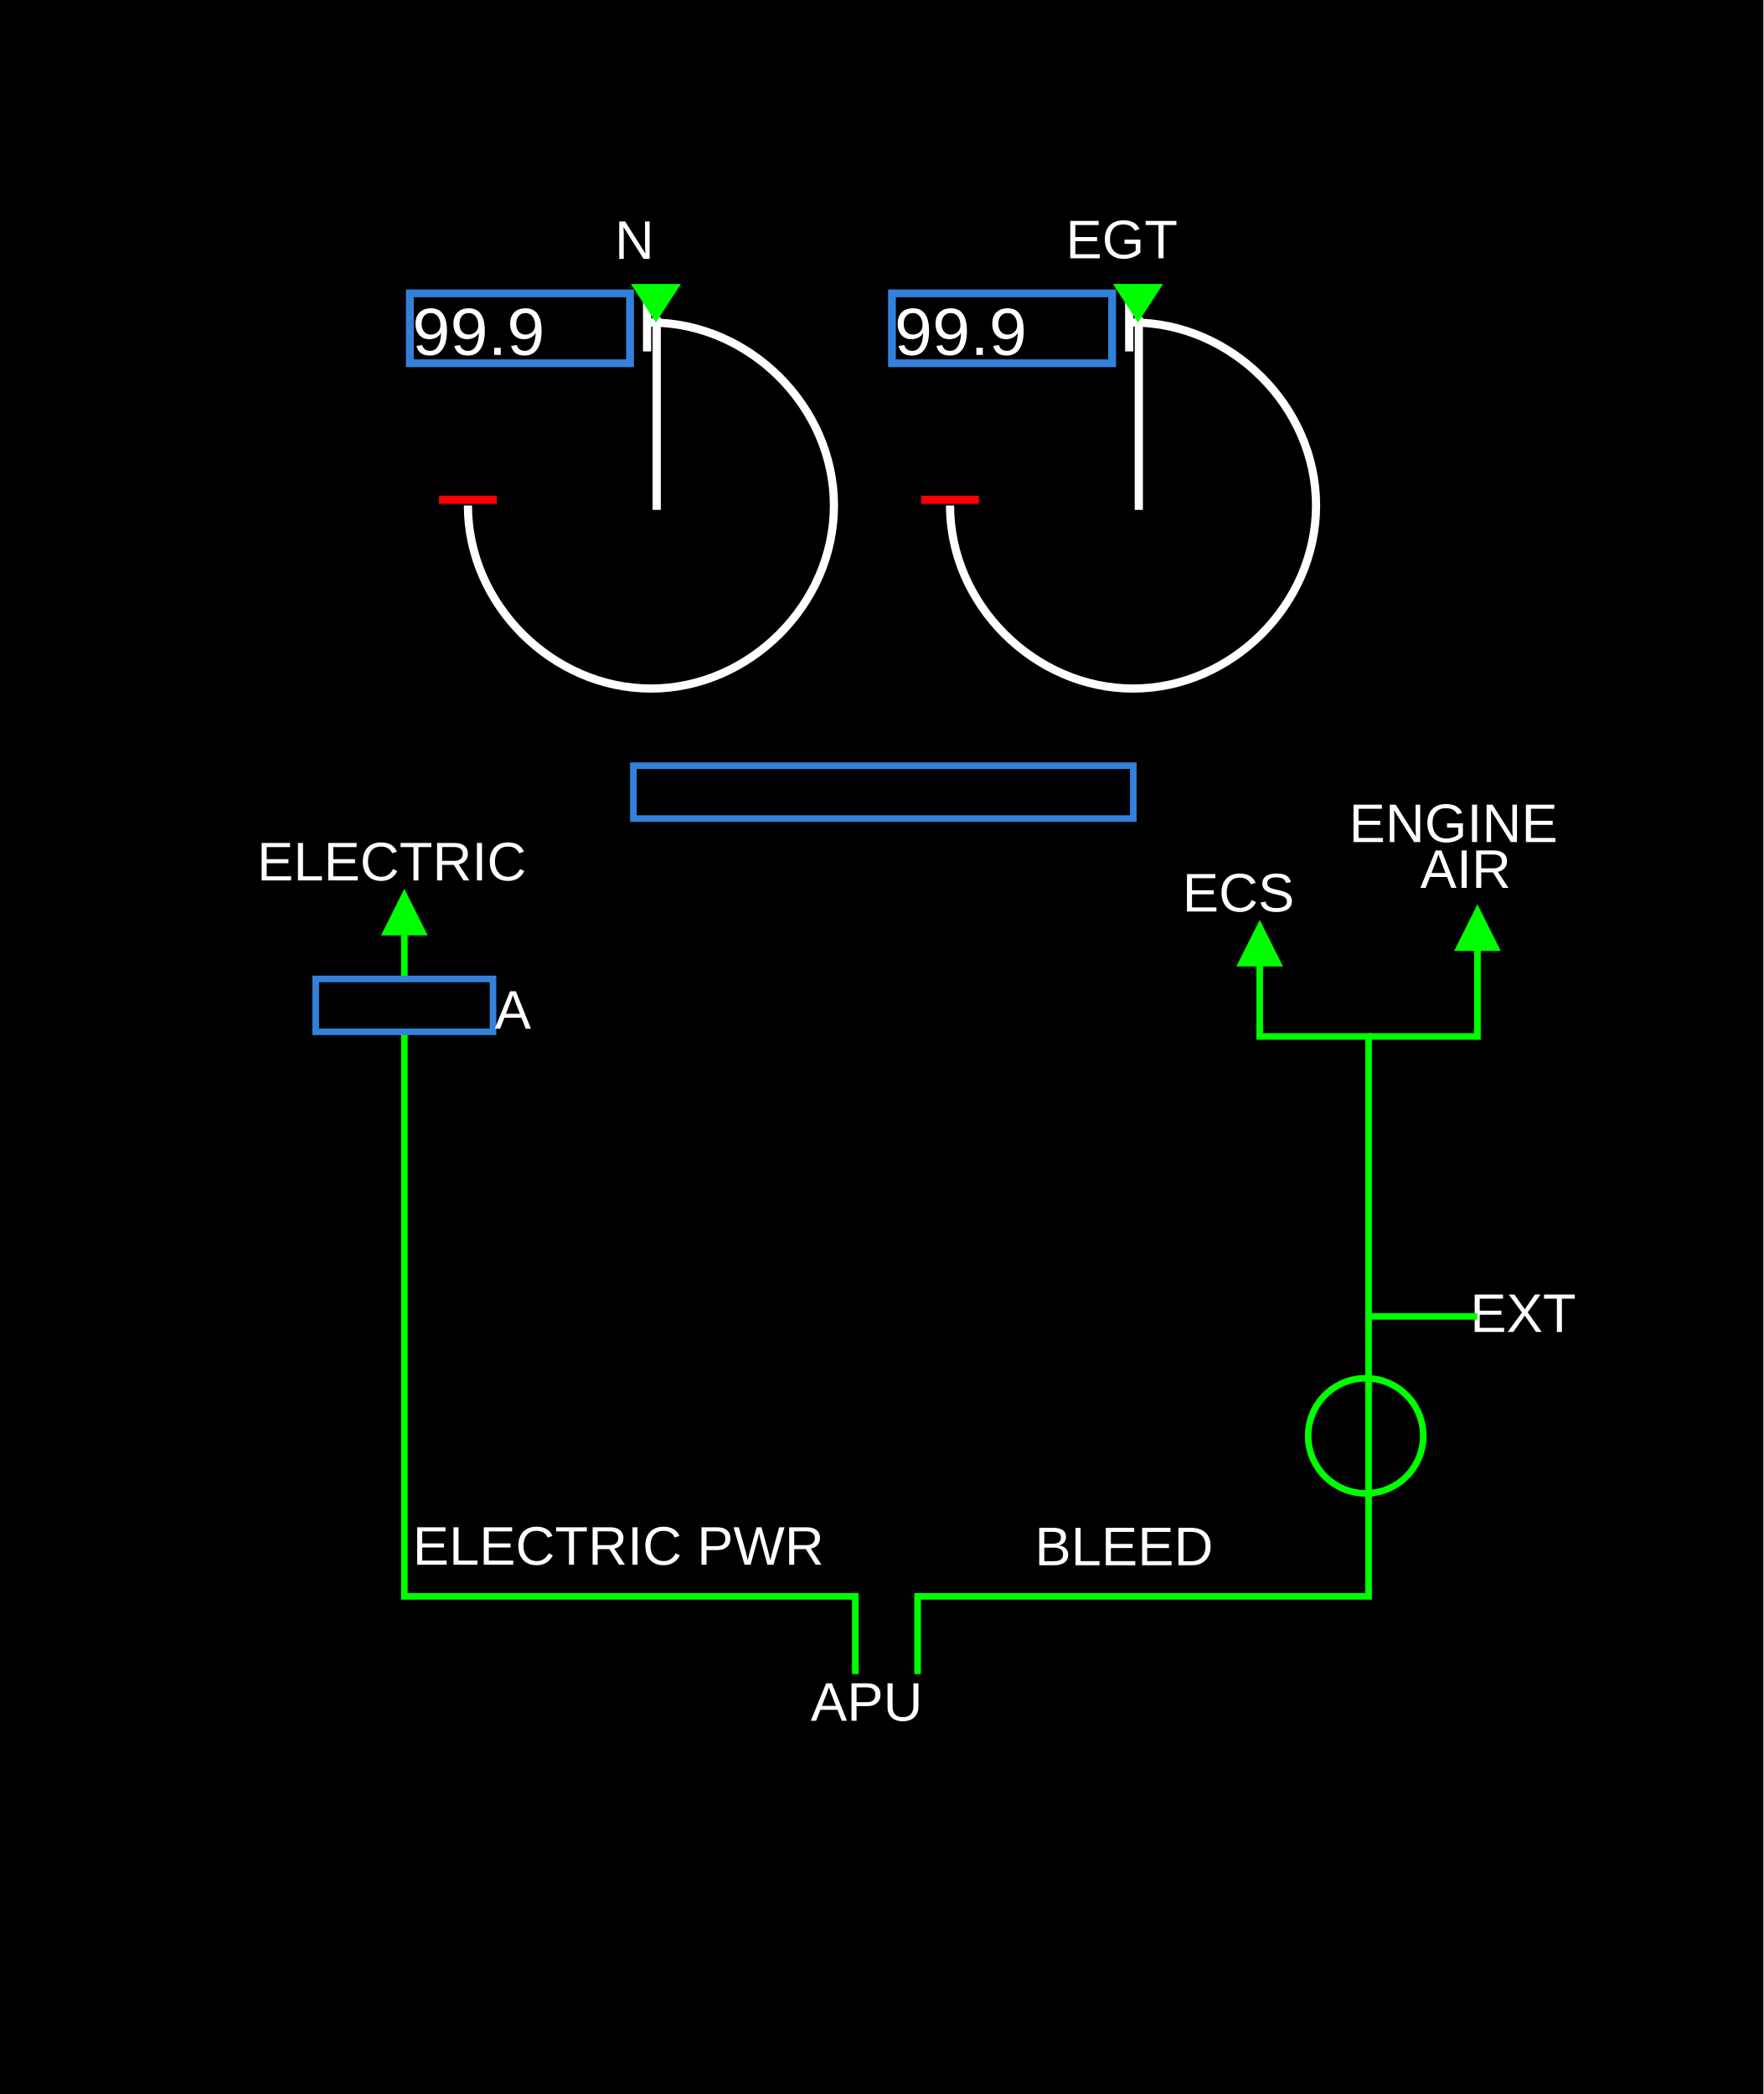
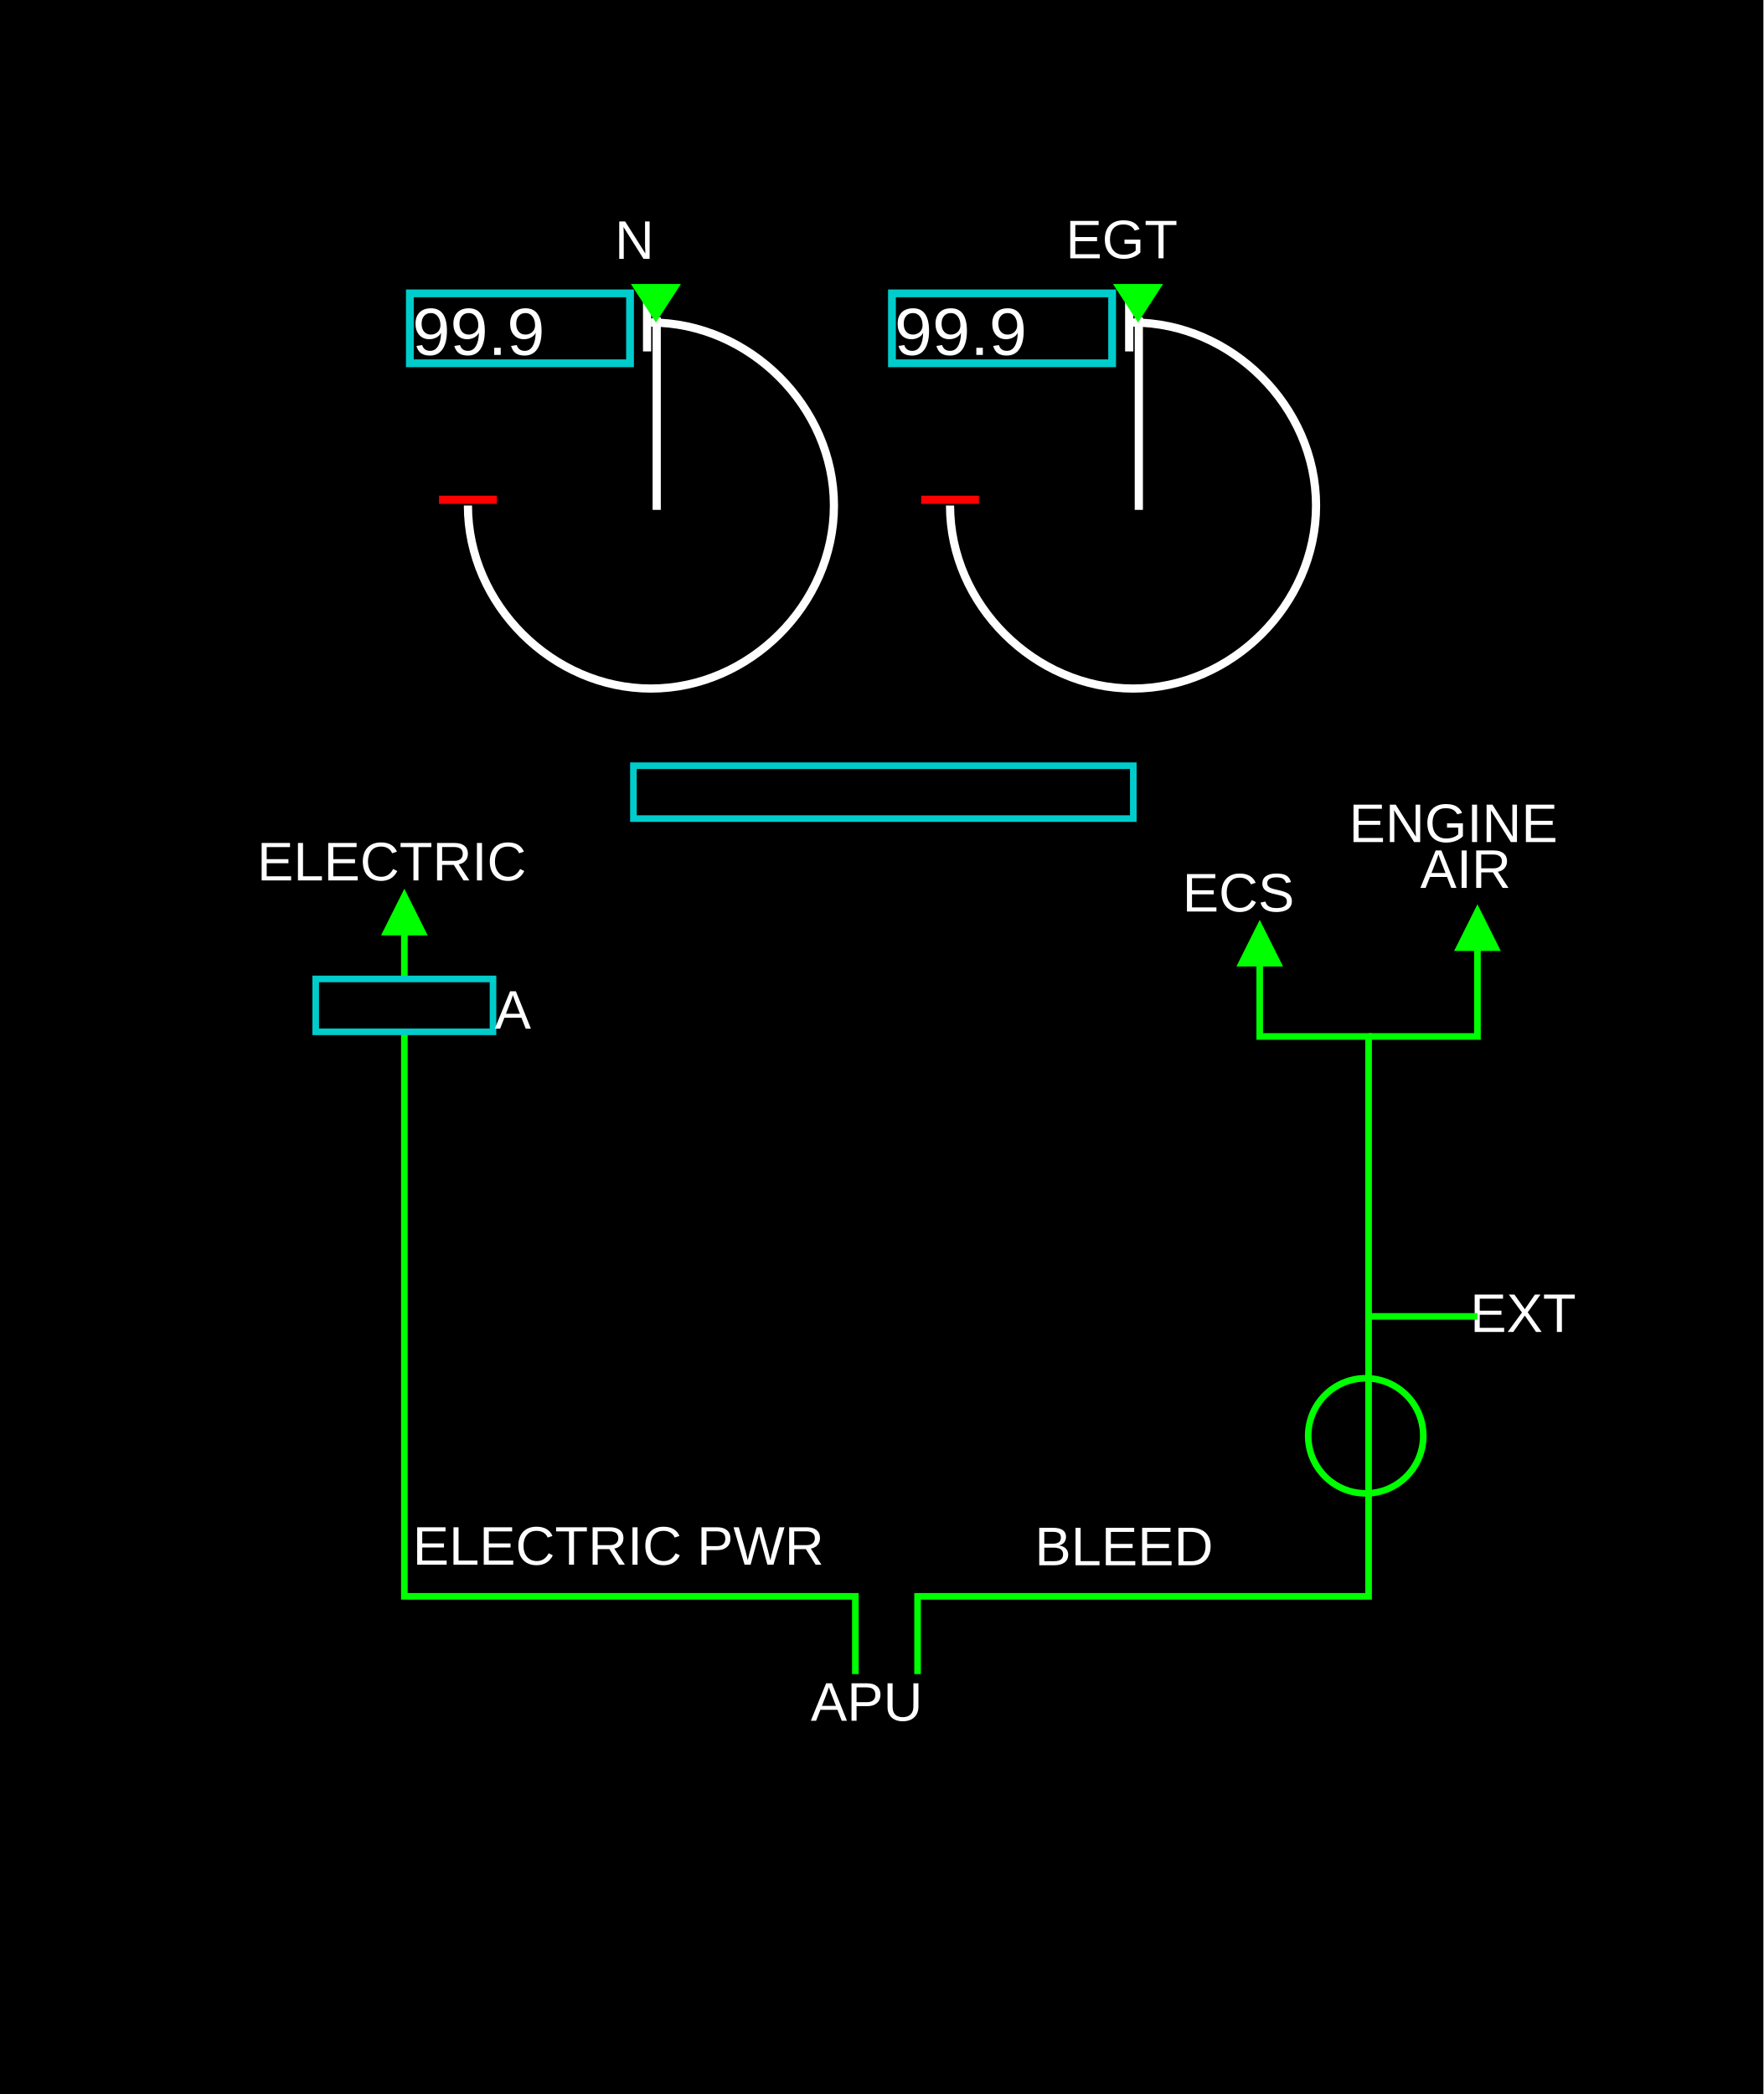
<svg xmlns="http://www.w3.org/2000/svg" id="svg2" version="1.1" width="800" height="950" viewBox="0 0 800 950">
  <defs id="defs6" />
  <rect style="fill:#000000;fill-opacity:1;stroke:none;stroke-width:3.796;stroke-miterlimit:4;stroke-dasharray:none;stroke-opacity:1" id="rect4268" width="800" height="950" x="0" y="3.0517578e-05" />
  <g id="g4550" transform="matrix(1.747894,0,0,1.747894,116.1505,88.24888)">
-     <rect y="25.655" x="39.927" height="18.147" width="57.147" id="rect3596-3-6-7-5" style="fill:none;fill-rule:evenodd;stroke:#3282dc;stroke-width:2.022;stroke-linecap:butt;stroke-linejoin:miter;stroke-miterlimit:4;stroke-dasharray:none;stroke-opacity:1" />
+     <rect y="25.655" x="39.927" height="18.147" width="57.147" id="rect3596-3-6-7-5" style="fill:none;fill-rule:evenodd;stroke:#00cccc;stroke-width:2.022;stroke-linecap:butt;stroke-linejoin:miter;stroke-miterlimit:4;stroke-dasharray:none;stroke-opacity:1" />
    <path id="path4473" d="m 102.5,33.228 c 25.49,-8e-6 47.5,21.776 47.5,47.5 0,25.724 -22.01,47.5 -47.5,47.5 -25.49,0 -47.5,-21.776 -47.5,-47.5" style="fill:none;stroke:#ffffff;stroke-width:2.126;stroke-miterlimit:4;stroke-dasharray:none;stroke-opacity:1" />
    <text transform="scale(1.009531,0.9905589)" xml:space="preserve" style="font-style:normal;font-variant:normal;font-weight:normal;font-stretch:normal;font-size:14.587px;line-height:125%;font-family:'Liberation Sans';-inkscape-font-specification:'Liberation Sans';text-align:start;letter-spacing:0px;word-spacing:0px;writing-mode:lr-tb;text-anchor:start;display:inline;fill:#ffffff;fill-opacity:1;stroke:none" x="94.501" y="42.027" id="readout_tq1">
      <tspan style="font-size:17.5px;text-align:end;text-anchor:end" id="tspan3800-5-1" x="94.501" y="42.027">99.9</tspan>
    </text>
    <path style="fill:none;stroke:#ffffff;stroke-width:2.126;stroke-miterlimit:4;stroke-dasharray:none" d="m 104,81.852 0,-50" id="dial_tq1" />
    <path id="path4533" d="m 101.5,25.728 0,15" style="fill:none;fill-rule:evenodd;stroke:#ffffff;stroke-width:2.126;stroke-linecap:butt;stroke-linejoin:miter;stroke-miterlimit:4;stroke-dasharray:none;stroke-opacity:1" />
    <path id="path4515-3-3" d="m 97.294,23.228 6.5,10 6.5,-10 z" style="fill:#00ff00;fill-opacity:1;fill-rule:evenodd;stroke:none;stroke-width:4;stroke-linecap:butt;stroke-linejoin:miter;stroke-miterlimit:4;stroke-dasharray:none;stroke-opacity:1" />
    <path id="path4533-6" d="m 62.5,79.228 -15,0" style="fill:none;fill-rule:evenodd;stroke:#ff0000;stroke-width:2.126;stroke-linecap:butt;stroke-linejoin:miter;stroke-miterlimit:4;stroke-dasharray:none;stroke-opacity:1" />
  </g>
  <g id="g4550-3" transform="matrix(1.747894,0,0,1.747894,334.8727,88.24888)">
-     <rect y="25.655" x="39.927" height="18.147" width="57.147" id="rect3596-3-6-7-5-6" style="fill:none;fill-rule:evenodd;stroke:#3282dc;stroke-width:2.022;stroke-linecap:butt;stroke-linejoin:miter;stroke-miterlimit:4;stroke-dasharray:none;stroke-opacity:1" />
+     <rect y="25.655" x="39.927" height="18.147" width="57.147" id="rect3596-3-6-7-5-6" style="fill:none;fill-rule:evenodd;stroke:#00cccc;stroke-width:2.022;stroke-linecap:butt;stroke-linejoin:miter;stroke-miterlimit:4;stroke-dasharray:none;stroke-opacity:1" />
    <path id="path4473-7" d="m 102.5,33.228 c 25.49,-8e-6 47.5,21.776 47.5,47.5 0,25.724 -22.01,47.5 -47.5,47.5 -25.49,0 -47.5,-21.776 -47.5,-47.5" style="fill:none;stroke:#ffffff;stroke-width:2.126;stroke-miterlimit:4;stroke-dasharray:none;stroke-opacity:1" />
    <text transform="scale(1.009531,0.9905589)" xml:space="preserve" style="font-style:normal;font-variant:normal;font-weight:normal;font-stretch:normal;font-size:14.587px;line-height:125%;font-family:'Liberation Sans';-inkscape-font-specification:'Liberation Sans';text-align:start;letter-spacing:0px;word-spacing:0px;writing-mode:lr-tb;text-anchor:start;display:inline;fill:#ffffff;fill-opacity:1;stroke:none" x="94.501" y="42.027" id="readout_tq1-5">
      <tspan style="font-size:17.5px;text-align:end;text-anchor:end" id="tspan3800-5-1-3" x="94.501" y="42.027">99.9</tspan>
    </text>
    <path style="fill:none;stroke:#ffffff;stroke-width:2.126;stroke-miterlimit:4;stroke-dasharray:none" d="m 104,81.852 0,-50" id="dial_tq1-5" />
    <path id="path4533-62" d="m 101.5,25.728 0,15" style="fill:none;fill-rule:evenodd;stroke:#ffffff;stroke-width:2.126;stroke-linecap:butt;stroke-linejoin:miter;stroke-miterlimit:4;stroke-dasharray:none;stroke-opacity:1" />
    <path id="path4515-3-3-9" d="m 97.294,23.228 6.5,10 6.5,-10 z" style="fill:#00ff00;fill-opacity:1;fill-rule:evenodd;stroke:none;stroke-width:4;stroke-linecap:butt;stroke-linejoin:miter;stroke-miterlimit:4;stroke-dasharray:none;stroke-opacity:1" />
    <path id="path4533-6-1" d="m 62.5,79.228 -15,0" style="fill:none;fill-rule:evenodd;stroke:#ff0000;stroke-width:2.126;stroke-linecap:butt;stroke-linejoin:miter;stroke-miterlimit:4;stroke-dasharray:none;stroke-opacity:1" />
  </g>
  <path style="fill:none;fill-rule:evenodd;stroke:#00ff00;stroke-width:3;stroke-linecap:butt;stroke-linejoin:miter;stroke-miterlimit:4;stroke-dasharray:none;stroke-opacity:1" d="m 183.444,416.043 0,308.18 204.611,0 0,35.278" id="path4306-6" />
  <path style="fill:#00ff00;fill-opacity:1;fill-rule:evenodd;stroke:none;stroke-width:1px;stroke-linecap:butt;stroke-linejoin:miter;stroke-opacity:1" d="m 183.444,403.195 -10.583,21.167 21.167,0 z" id="path4930" />
  <path style="fill:none;fill-opacity:1;stroke:#00ff00;stroke-width:3;stroke-miterlimit:4;stroke-dasharray:none;stroke-opacity:1" d="m 619.596,677.5 c -14.418,0 -26.105,-11.688 -26.105,-26.105 0,-14.418 11.688,-26.105 26.105,-26.105 14.418,0 26.105,11.688 26.105,26.105 0,14.418 -11.688,26.105 -26.105,26.105" id="path4868" />
  <text id="apuegt-7-2-3" y="399.426" x="186.083" style="font-style:normal;font-variant:normal;font-weight:normal;font-stretch:normal;font-size:20.05px;line-height:125%;font-family:'Liberation Sans';-inkscape-font-specification:'Liberation Sans';text-align:start;letter-spacing:0px;word-spacing:0px;writing-mode:lr-tb;text-anchor:start;display:inline;fill:#ffffff;fill-opacity:1;stroke:none" xml:space="preserve">
    <tspan y="399.426" x="186.083" id="tspan3800-5-7-6" style="font-style:normal;font-variant:normal;font-weight:normal;font-stretch:normal;font-size:24.694px;font-family:'Liberation Sans';-inkscape-font-specification:'Liberation Sans';text-align:center;text-anchor:middle">ELECTRIC</tspan>
  </text>
  <text id="apuegt-7-2-3-2" y="709.87" x="288.882" style="font-style:normal;font-variant:normal;font-weight:normal;font-stretch:normal;font-size:20.05px;line-height:125%;font-family:'Liberation Sans';-inkscape-font-specification:'Liberation Sans';text-align:start;letter-spacing:0px;word-spacing:0px;writing-mode:lr-tb;text-anchor:start;display:inline;fill:#ffffff;fill-opacity:1;stroke:none" xml:space="preserve">
    <tspan y="709.87" x="288.882" id="tspan3800-5-7-6-7" style="font-style:normal;font-variant:normal;font-weight:normal;font-stretch:normal;font-size:24.694px;font-family:'Liberation Sans';-inkscape-font-specification:'Liberation Sans';text-align:center;text-anchor:middle">ELECTRIC PWR</tspan>
  </text>
  <text id="apuegt-7-2-3-0" y="710.111" x="518.29" style="font-style:normal;font-variant:normal;font-weight:normal;font-stretch:normal;font-size:20.05px;line-height:125%;font-family:'Liberation Sans';-inkscape-font-specification:'Liberation Sans';text-align:start;letter-spacing:0px;word-spacing:0px;writing-mode:lr-tb;text-anchor:start;display:inline;fill:#ffffff;fill-opacity:1;stroke:none" xml:space="preserve">
    <tspan y="710.111" x="518.29" id="tspan3800-5-7-6-9" style="font-style:normal;font-variant:normal;font-weight:normal;font-stretch:normal;font-size:24.694px;font-family:'Liberation Sans';-inkscape-font-specification:'Liberation Sans';text-align:center;text-anchor:middle">BLEED</tspan>
  </text>
  <path style="fill:none;fill-rule:evenodd;stroke:#00ff00;stroke-width:3;stroke-linecap:butt;stroke-linejoin:miter;stroke-miterlimit:4;stroke-dasharray:none;stroke-opacity:1" d="m 416.278,759.5 0,-35.278 204.611,0 0,-254 -49.389,0 0,-42.333" id="path4306-6-6" />
  <path style="fill:#00ff00;fill-opacity:1;fill-rule:evenodd;stroke:none;stroke-width:1px;stroke-linecap:butt;stroke-linejoin:miter;stroke-opacity:1" d="m 571.5,417.306 10.583,21.167 -21.167,0 z" id="path4930-0" />
  <text id="apuegt-7-2-3-0-6" y="117.204" x="517.257" style="font-style:normal;font-variant:normal;font-weight:normal;font-stretch:normal;font-size:20.05px;line-height:125%;font-family:'Liberation Sans';-inkscape-font-specification:'Liberation Sans';text-align:start;letter-spacing:0px;word-spacing:0px;writing-mode:lr-tb;text-anchor:start;display:inline;fill:#ffffff;fill-opacity:1;stroke:none" xml:space="preserve">
    <tspan y="117.204" x="517.257" id="tspan3800-5-7-6-9-1" style="font-style:normal;font-variant:normal;font-weight:normal;font-stretch:normal;font-size:24.694px;font-family:'Liberation Sans';-inkscape-font-specification:'Liberation Sans';text-align:center;text-anchor:middle">EGT</tspan>
  </text>
  <text id="apuegt-7-2-3-8" y="117.445" x="296.175" style="font-style:normal;font-variant:normal;font-weight:normal;font-stretch:normal;font-size:20.05px;line-height:125%;font-family:'Liberation Sans';-inkscape-font-specification:'Liberation Sans';text-align:start;letter-spacing:0px;word-spacing:0px;writing-mode:lr-tb;text-anchor:start;display:inline;fill:#ffffff;fill-opacity:1;stroke:none" xml:space="preserve">
    <tspan y="117.445" x="296.175" id="tspan3800-5-7-6-79" style="font-style:normal;font-variant:normal;font-weight:normal;font-stretch:normal;font-size:24.694px;font-family:'Liberation Sans';-inkscape-font-specification:'Liberation Sans';text-align:center;text-anchor:middle">N</tspan>
  </text>
  <text id="apuegt-7-2-3-20" y="780.667" x="401.546" style="font-style:normal;font-variant:normal;font-weight:normal;font-stretch:normal;font-size:20.05px;line-height:125%;font-family:'Liberation Sans';-inkscape-font-specification:'Liberation Sans';text-align:start;letter-spacing:0px;word-spacing:0px;writing-mode:lr-tb;text-anchor:start;display:inline;fill:#ffffff;fill-opacity:1;stroke:none" xml:space="preserve">
    <tspan y="780.667" x="401.546" id="tspan3800-5-7-6-2" style="font-style:normal;font-variant:normal;font-weight:normal;font-stretch:normal;font-size:24.694px;font-family:'Liberation Sans';-inkscape-font-specification:'Liberation Sans';text-align:center;text-anchor:middle">APU</tspan>
  </text>
-   <rect style="fill:#000000;fill-opacity:1;stroke:#3282dc;stroke-width:3;stroke-miterlimit:4;stroke-dasharray:none;stroke-opacity:1" id="rect4229-9-3" width="226.784" height="23.989" x="287.362" y="347.384" />
+   <rect style="fill:#000000;fill-opacity:1;stroke:#00cccc;stroke-width:3;stroke-miterlimit:4;stroke-dasharray:none;stroke-opacity:1" id="rect4229-9-3" width="226.784" height="23.989" x="287.362" y="347.384" />
  <text id="apuegt-7-2-3-7" y="413.537" x="570.198" style="font-style:normal;font-variant:normal;font-weight:normal;font-stretch:normal;font-size:20.05px;line-height:125%;font-family:'Liberation Sans';-inkscape-font-specification:'Liberation Sans';text-align:start;letter-spacing:0px;word-spacing:0px;writing-mode:lr-tb;text-anchor:start;display:inline;fill:#ffffff;fill-opacity:1;stroke:none" xml:space="preserve">
    <tspan y="413.537" x="570.198" id="tspan3800-5-7-6-5" style="font-style:normal;font-variant:normal;font-weight:normal;font-stretch:normal;font-size:24.694px;font-family:'Liberation Sans';-inkscape-font-specification:'Liberation Sans';text-align:center;text-anchor:middle">ECS</tspan>
  </text>
-   <rect style="fill:#000000;fill-opacity:1;stroke:#3282dc;stroke-width:3;stroke-miterlimit:4;stroke-dasharray:none;stroke-opacity:1" id="rect4229-9" width="80.433" height="23.989" x="143.228" y="444.117" />
+   <rect style="fill:#000000;fill-opacity:1;stroke:#00cccc;stroke-width:3;stroke-miterlimit:4;stroke-dasharray:none;stroke-opacity:1" id="rect4229-9" width="80.433" height="23.989" x="143.228" y="444.117" />
  <text id="apuegt-7-2-3-7-3" y="466.695" x="241.033" style="font-style:normal;font-variant:normal;font-weight:normal;font-stretch:normal;font-size:20.05px;line-height:125%;font-family:'Liberation Sans';-inkscape-font-specification:'Liberation Sans';text-align:start;letter-spacing:0px;word-spacing:0px;writing-mode:lr-tb;text-anchor:start;display:inline;fill:#ffffff;fill-opacity:1;stroke:none" xml:space="preserve">
    <tspan y="466.695" x="241.033" id="tspan3800-5-7-6-5-6" style="font-style:normal;font-variant:normal;font-weight:normal;font-stretch:normal;font-size:24.694px;font-family:'Liberation Sans';-inkscape-font-specification:'Liberation Sans';text-align:center;text-anchor:middle">A</tspan>
  </text>
  <text id="apuegt-7-2-3-0-3" y="604.278" x="699.351" style="font-style:normal;font-variant:normal;font-weight:normal;font-stretch:normal;font-size:20.05px;line-height:125%;font-family:'Liberation Sans';-inkscape-font-specification:'Liberation Sans';text-align:start;letter-spacing:0px;word-spacing:0px;writing-mode:lr-tb;text-anchor:start;display:inline;fill:#ffffff;fill-opacity:1;stroke:none" xml:space="preserve">
    <tspan y="604.278" x="699.351" id="tspan3800-5-7-6-9-6" style="font-style:normal;font-variant:normal;font-weight:normal;font-stretch:normal;font-size:24.694px;font-family:'Liberation Sans';-inkscape-font-specification:'Liberation Sans';text-align:center;text-anchor:middle">EXT</tspan>
  </text>
  <path style="fill:#00ff00;fill-opacity:1;fill-rule:evenodd;stroke:none;stroke-width:1px;stroke-linecap:butt;stroke-linejoin:miter;stroke-opacity:1" d="m 670.278,410.25 10.583,21.167 -21.167,0 z" id="path4930-0-7" />
  <path style="fill:none;fill-rule:evenodd;stroke:#00ff00;stroke-width:3;stroke-linecap:butt;stroke-linejoin:miter;stroke-miterlimit:4;stroke-dasharray:none;stroke-opacity:1" d="m 620.889,470.222 49.389,0 0,-42.333" id="path4306-6-6-5" />
  <text id="apuegt-7-2-3-7-35" y="382.028" x="673.282" style="font-style:normal;font-variant:normal;font-weight:normal;font-stretch:normal;font-size:20.05px;line-height:100%;font-family:'Liberation Sans';-inkscape-font-specification:'Liberation Sans';text-align:start;letter-spacing:0px;word-spacing:0px;writing-mode:lr-tb;text-anchor:start;display:inline;fill:#ffffff;fill-opacity:1;stroke:none" xml:space="preserve">
    <tspan y="382.028" x="673.282" id="tspan3800-5-7-6-5-62" style="font-style:normal;font-variant:normal;font-weight:normal;font-stretch:normal;font-size:24.694px;line-height:100%;font-family:'Liberation Sans';-inkscape-font-specification:'Liberation Sans';text-align:center;text-anchor:middle">ENGINE</tspan>
    <tspan y="402.816" x="673.282" style="font-style:normal;font-variant:normal;font-weight:normal;font-stretch:normal;font-size:24.694px;line-height:100%;font-family:'Liberation Sans';-inkscape-font-specification:'Liberation Sans';text-align:center;text-anchor:middle" id="tspan4330">AIR</tspan>
  </text>
  <path style="fill:none;fill-rule:evenodd;stroke:#00ff00;stroke-width:3;stroke-linecap:butt;stroke-linejoin:miter;stroke-miterlimit:4;stroke-dasharray:none;stroke-opacity:1" d="m 620.889,597.222 49.389,0" id="path4306-6-6-5-8" />
</svg>
